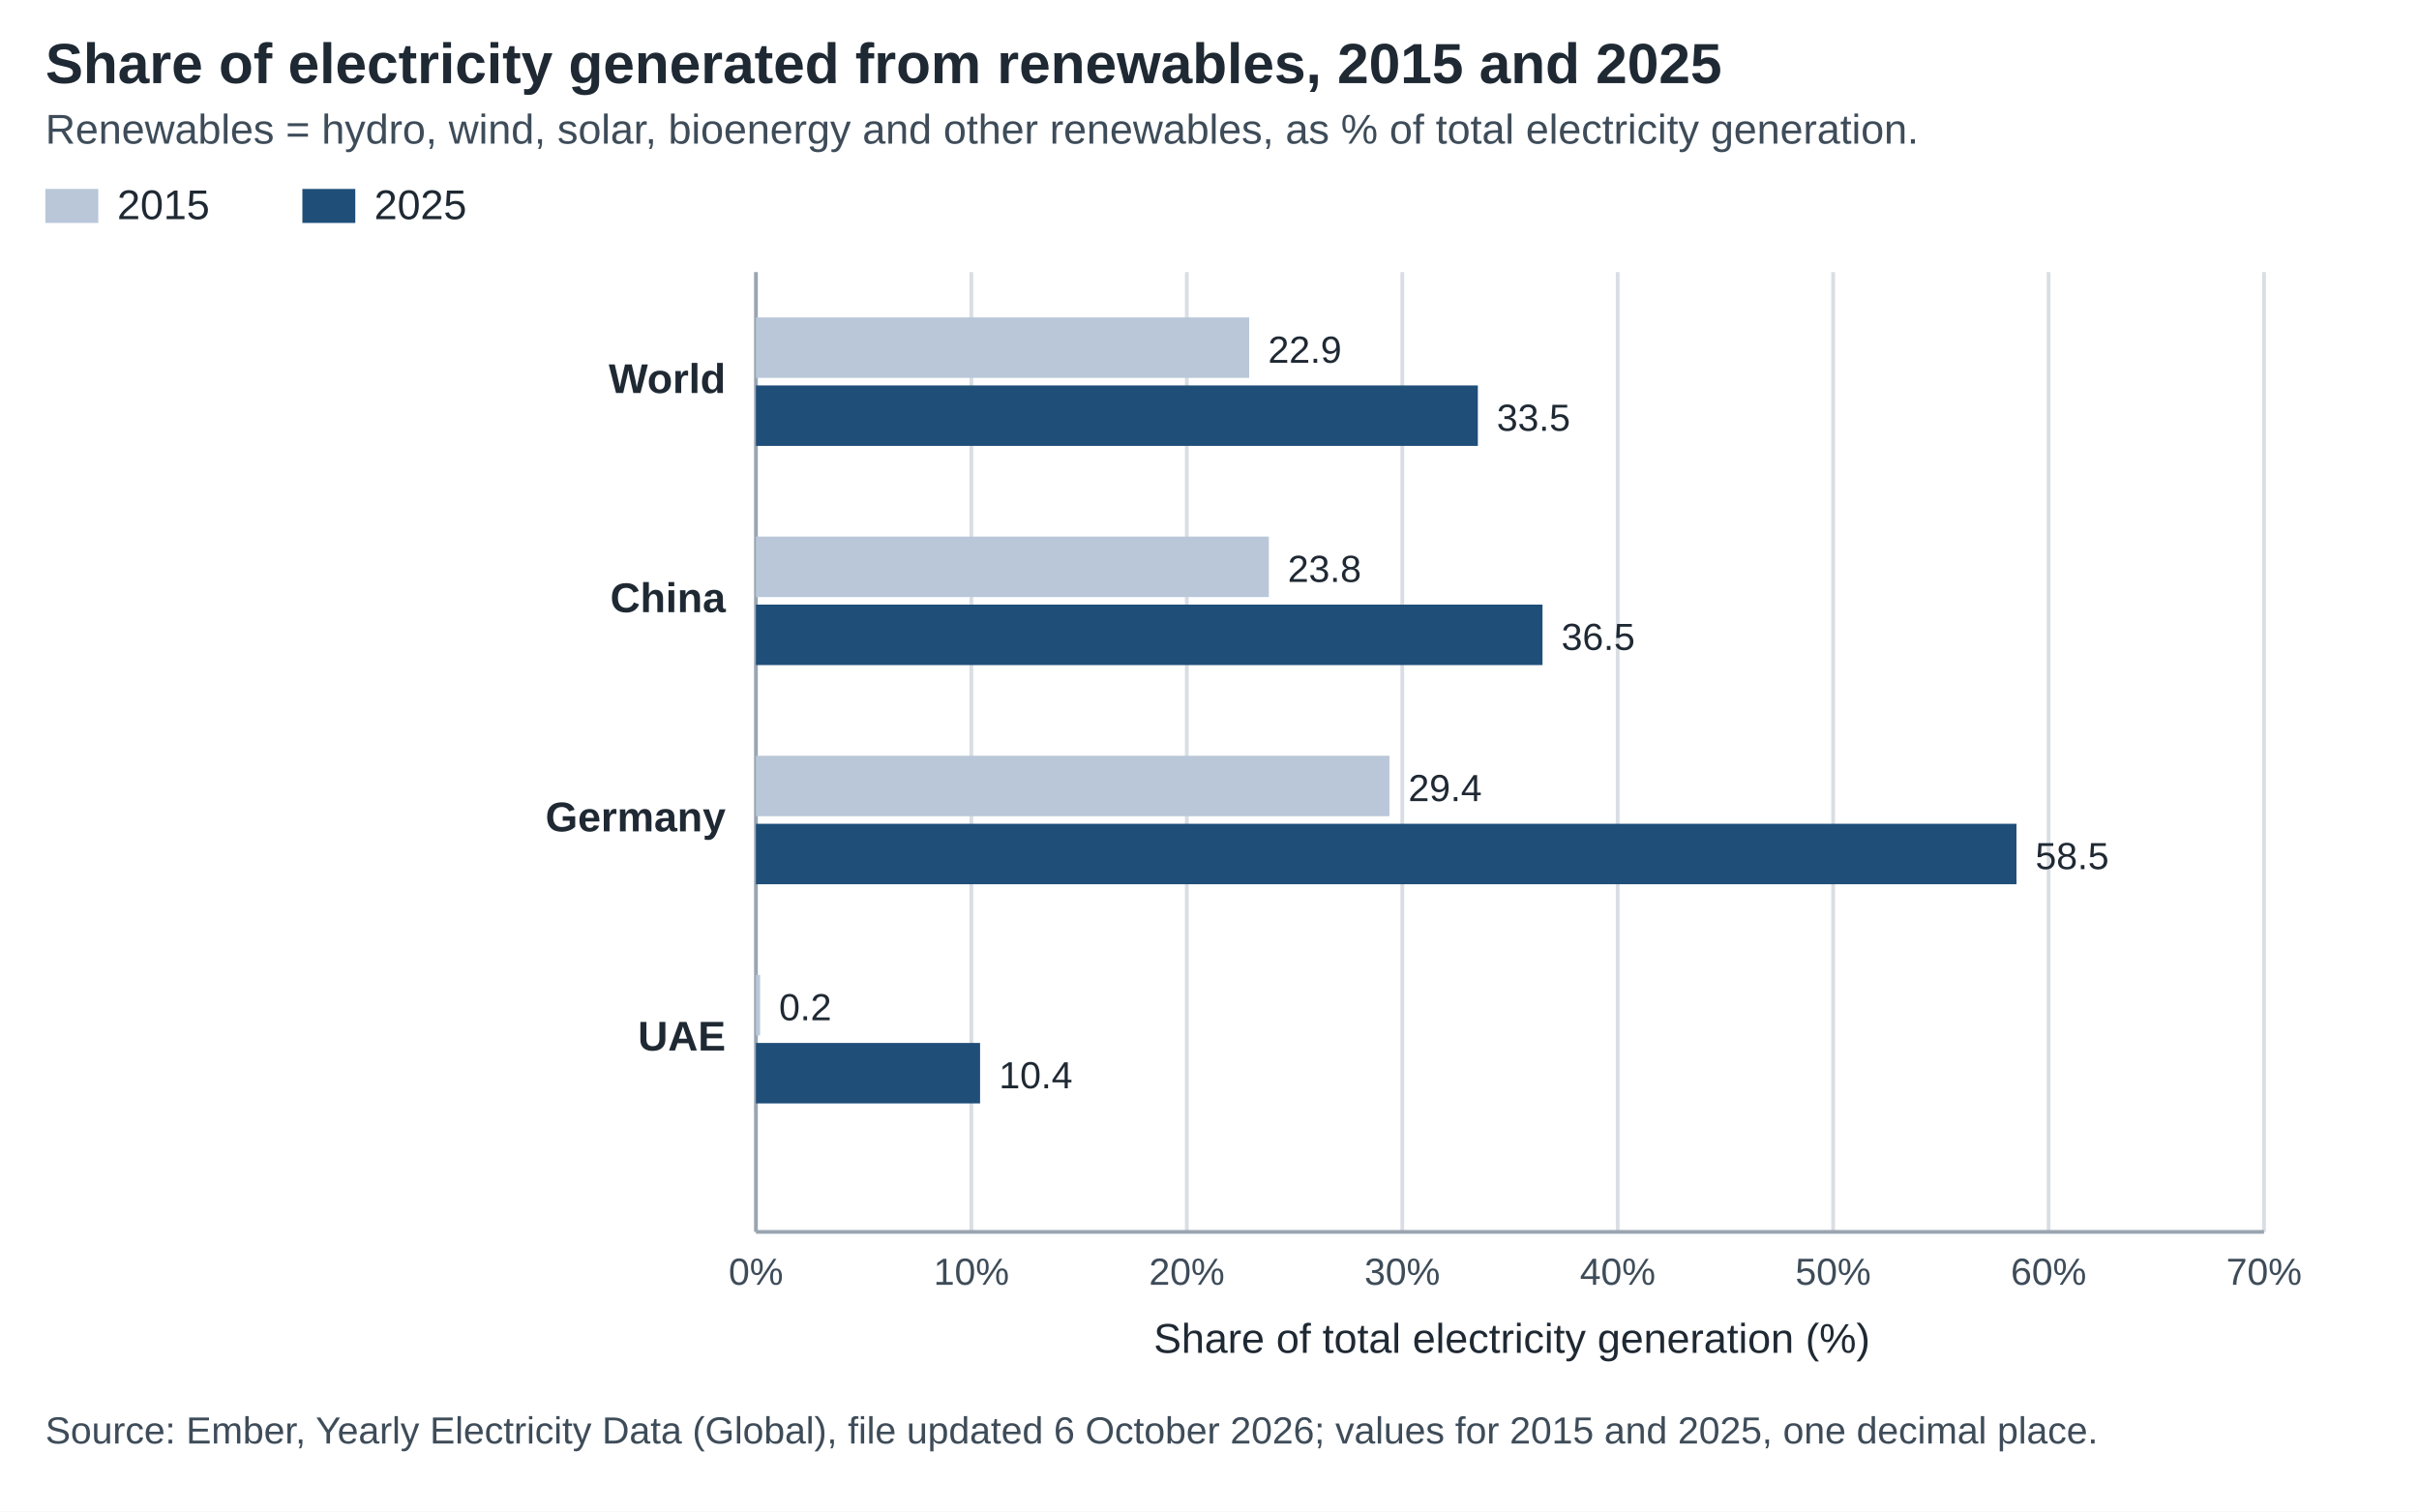
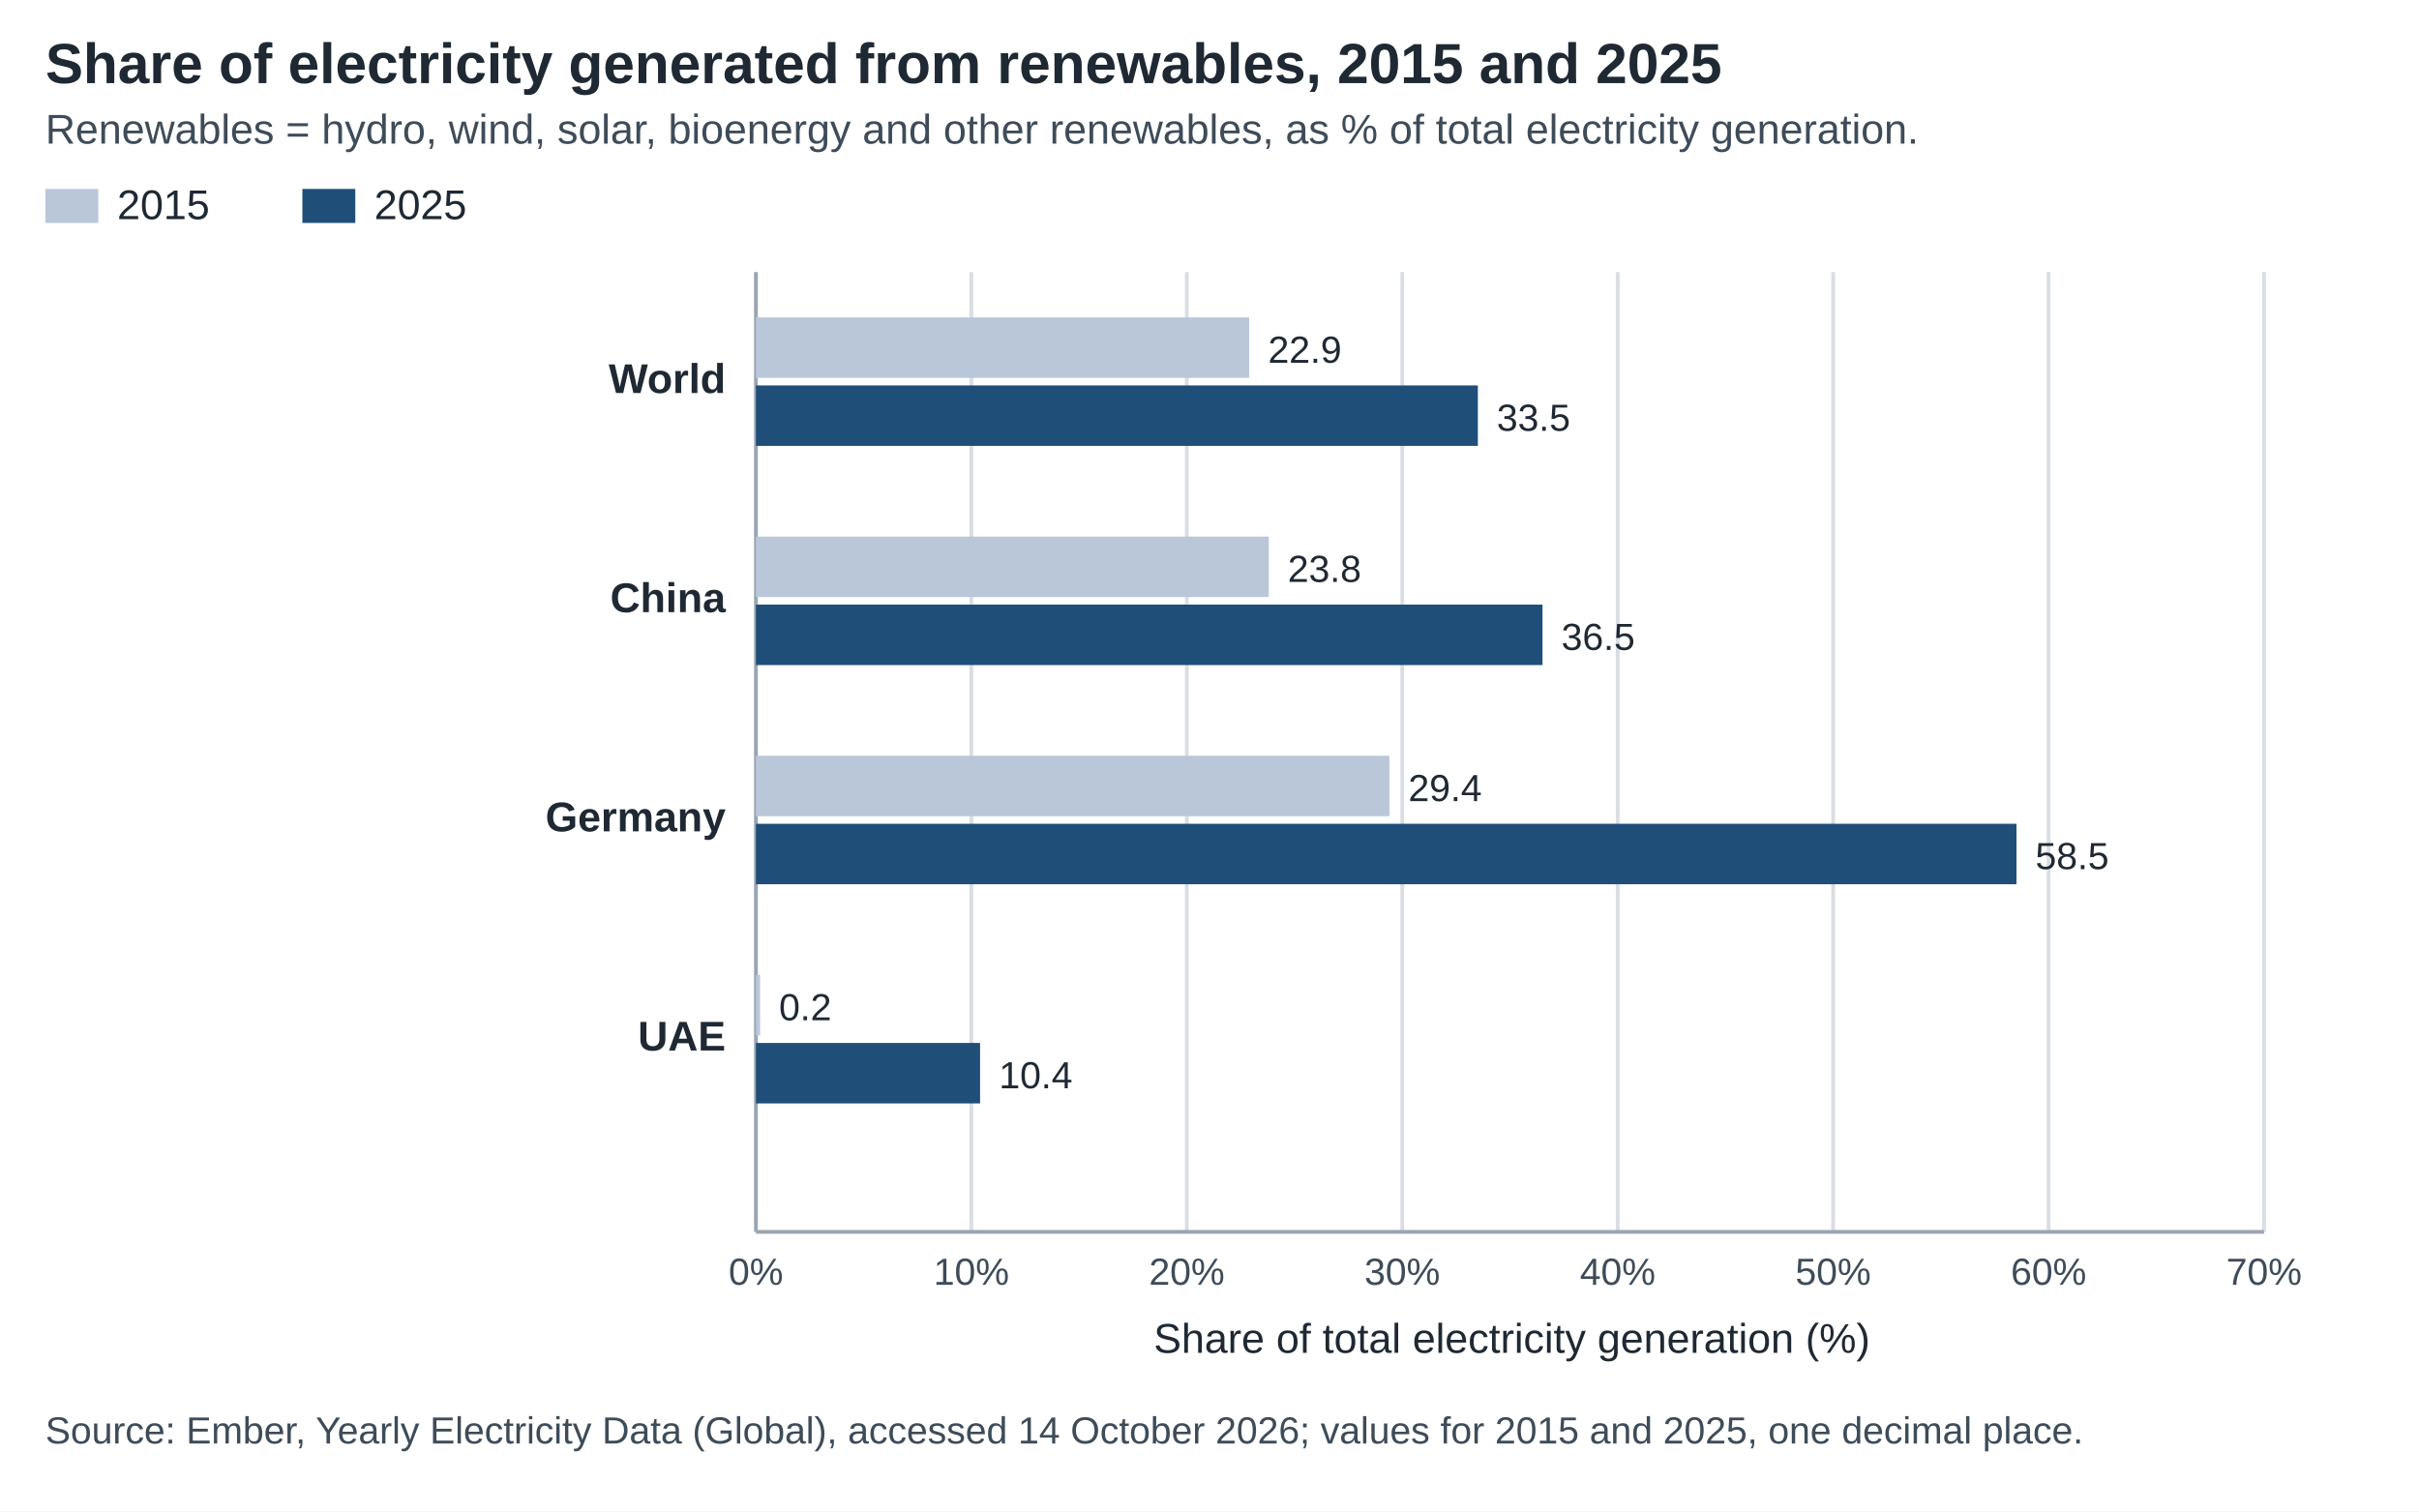
<svg xmlns="http://www.w3.org/2000/svg" viewBox="0 0 640 400" width="640" height="400" role="img" aria-labelledby="t1 d1" font-family="Arial, Helvetica, sans-serif">
  <rect x="0" y="0" width="640" height="400" fill="#ffffff" />
  <text x="12" y="22" font-size="15" font-weight="700" fill="#1f2933">Share of electricity generated from renewables, 2015 and 2025</text>
  <text x="12" y="38" font-size="11" fill="#3e4c59">Renewables = hydro, wind, solar, bioenergy and other renewables, as % of total electricity generation.</text>
  <rect x="12" y="50" width="14" height="9" fill="#b9c7d9" />
  <text x="31" y="58" font-size="11" fill="#1f2933">2015</text>
  <rect x="80" y="50" width="14" height="9" fill="#1f4e79" />
  <text x="99" y="58" font-size="11" fill="#1f2933">2025</text>
  <line x1="200" y1="72" x2="200" y2="326" stroke="#9aa5b1" stroke-width="1" />
  <line x1="257" y1="72" x2="257" y2="326" stroke="#d9dee4" stroke-width="1" />
  <line x1="314" y1="72" x2="314" y2="326" stroke="#d9dee4" stroke-width="1" />
  <line x1="371" y1="72" x2="371" y2="326" stroke="#d9dee4" stroke-width="1" />
  <line x1="428" y1="72" x2="428" y2="326" stroke="#d9dee4" stroke-width="1" />
  <line x1="485" y1="72" x2="485" y2="326" stroke="#d9dee4" stroke-width="1" />
  <line x1="542" y1="72" x2="542" y2="326" stroke="#d9dee4" stroke-width="1" />
  <line x1="599" y1="72" x2="599" y2="326" stroke="#d9dee4" stroke-width="1" />
  <line x1="200" y1="326" x2="599" y2="326" stroke="#9aa5b1" stroke-width="1" />
  <text x="200" y="340" font-size="10" text-anchor="middle" fill="#3e4c59">0%</text>
  <text x="257" y="340" font-size="10" text-anchor="middle" fill="#3e4c59">10%</text>
  <text x="314" y="340" font-size="10" text-anchor="middle" fill="#3e4c59">20%</text>
  <text x="371" y="340" font-size="10" text-anchor="middle" fill="#3e4c59">30%</text>
  <text x="428" y="340" font-size="10" text-anchor="middle" fill="#3e4c59">40%</text>
  <text x="485" y="340" font-size="10" text-anchor="middle" fill="#3e4c59">50%</text>
  <text x="542" y="340" font-size="10" text-anchor="middle" fill="#3e4c59">60%</text>
  <text x="599" y="340" font-size="10" text-anchor="middle" fill="#3e4c59">70%</text>
  <text x="400" y="358" font-size="11" text-anchor="middle" fill="#1f2933">Share of total electricity generation (%)</text>
  <text x="192" y="104" font-size="11" font-weight="700" text-anchor="end" fill="#1f2933">World</text>
  <rect x="200" y="84" width="130.5" height="16" fill="#b9c7d9" />
  <text x="335.5" y="96" font-size="10" fill="#1f2933">22.9</text>
  <rect x="200" y="102" width="191.0" height="16" fill="#1f4e79" />
  <text x="396.0" y="114" font-size="10" fill="#1f2933">33.5</text>
  <text x="192" y="162" font-size="11" font-weight="700" text-anchor="end" fill="#1f2933">China</text>
  <rect x="200" y="142" width="135.7" height="16" fill="#b9c7d9" />
  <text x="340.7" y="154" font-size="10" fill="#1f2933">23.8</text>
  <rect x="200" y="160" width="208.1" height="16" fill="#1f4e79" />
  <text x="413.1" y="172" font-size="10" fill="#1f2933">36.5</text>
  <text x="192" y="220" font-size="11" font-weight="700" text-anchor="end" fill="#1f2933">Germany</text>
  <rect x="200" y="200" width="167.6" height="16" fill="#b9c7d9" />
  <text x="372.6" y="212" font-size="10" fill="#1f2933">29.4</text>
  <rect x="200" y="218" width="333.5" height="16" fill="#1f4e79" />
  <text x="538.5" y="230" font-size="10" fill="#1f2933">58.5</text>
  <text x="192" y="278" font-size="11" font-weight="700" text-anchor="end" fill="#1f2933">UAE</text>
  <rect x="200" y="258" width="1.1" height="16" fill="#b9c7d9" />
  <text x="206.1" y="270" font-size="10" fill="#1f2933">0.2</text>
  <rect x="200" y="276" width="59.3" height="16" fill="#1f4e79" />
  <text x="264.3" y="288" font-size="10" fill="#1f2933">10.4</text>
-   <text x="12" y="382" font-size="10" fill="#3e4c59">Source: Ember, Yearly Electricity Data (Global), file updated 6 October 2026; values for 2015 and 2025, one decimal place.</text>
+   <text x="12" y="382" font-size="10" fill="#3e4c59">Source: Ember, Yearly Electricity Data (Global), accessed 14 October 2026; values for 2015 and 2025, one decimal place.</text>
</svg>
